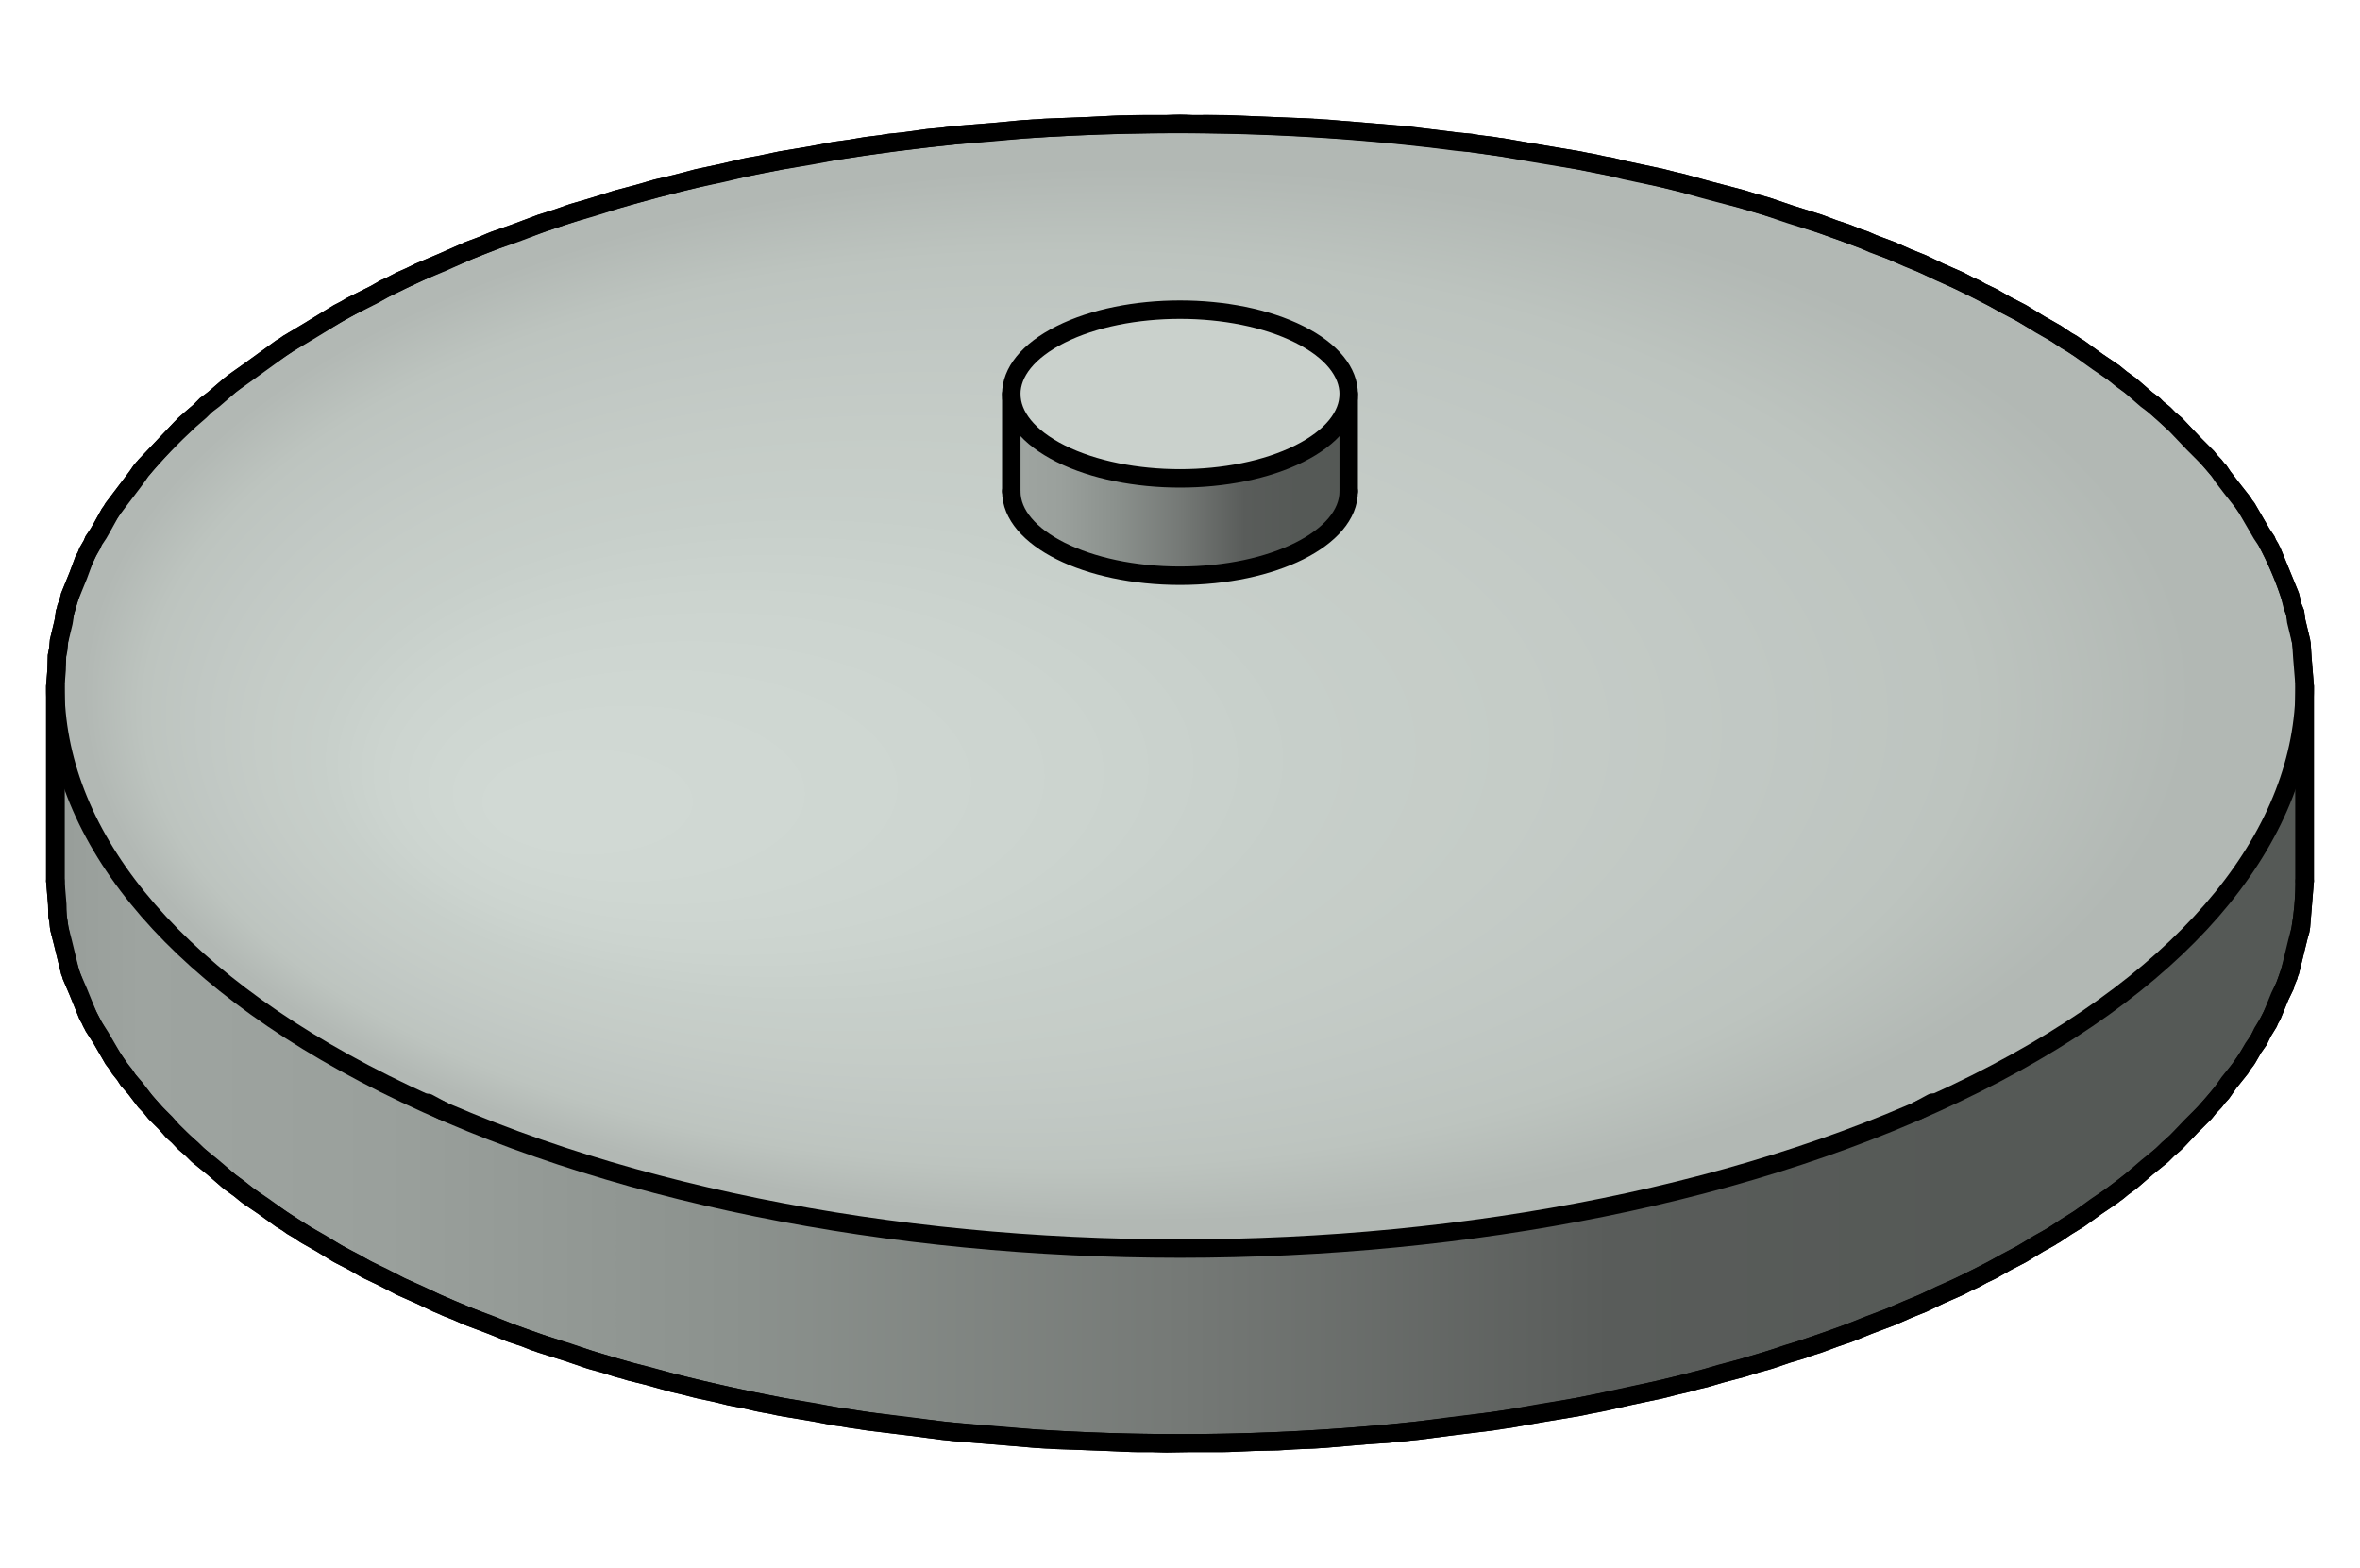
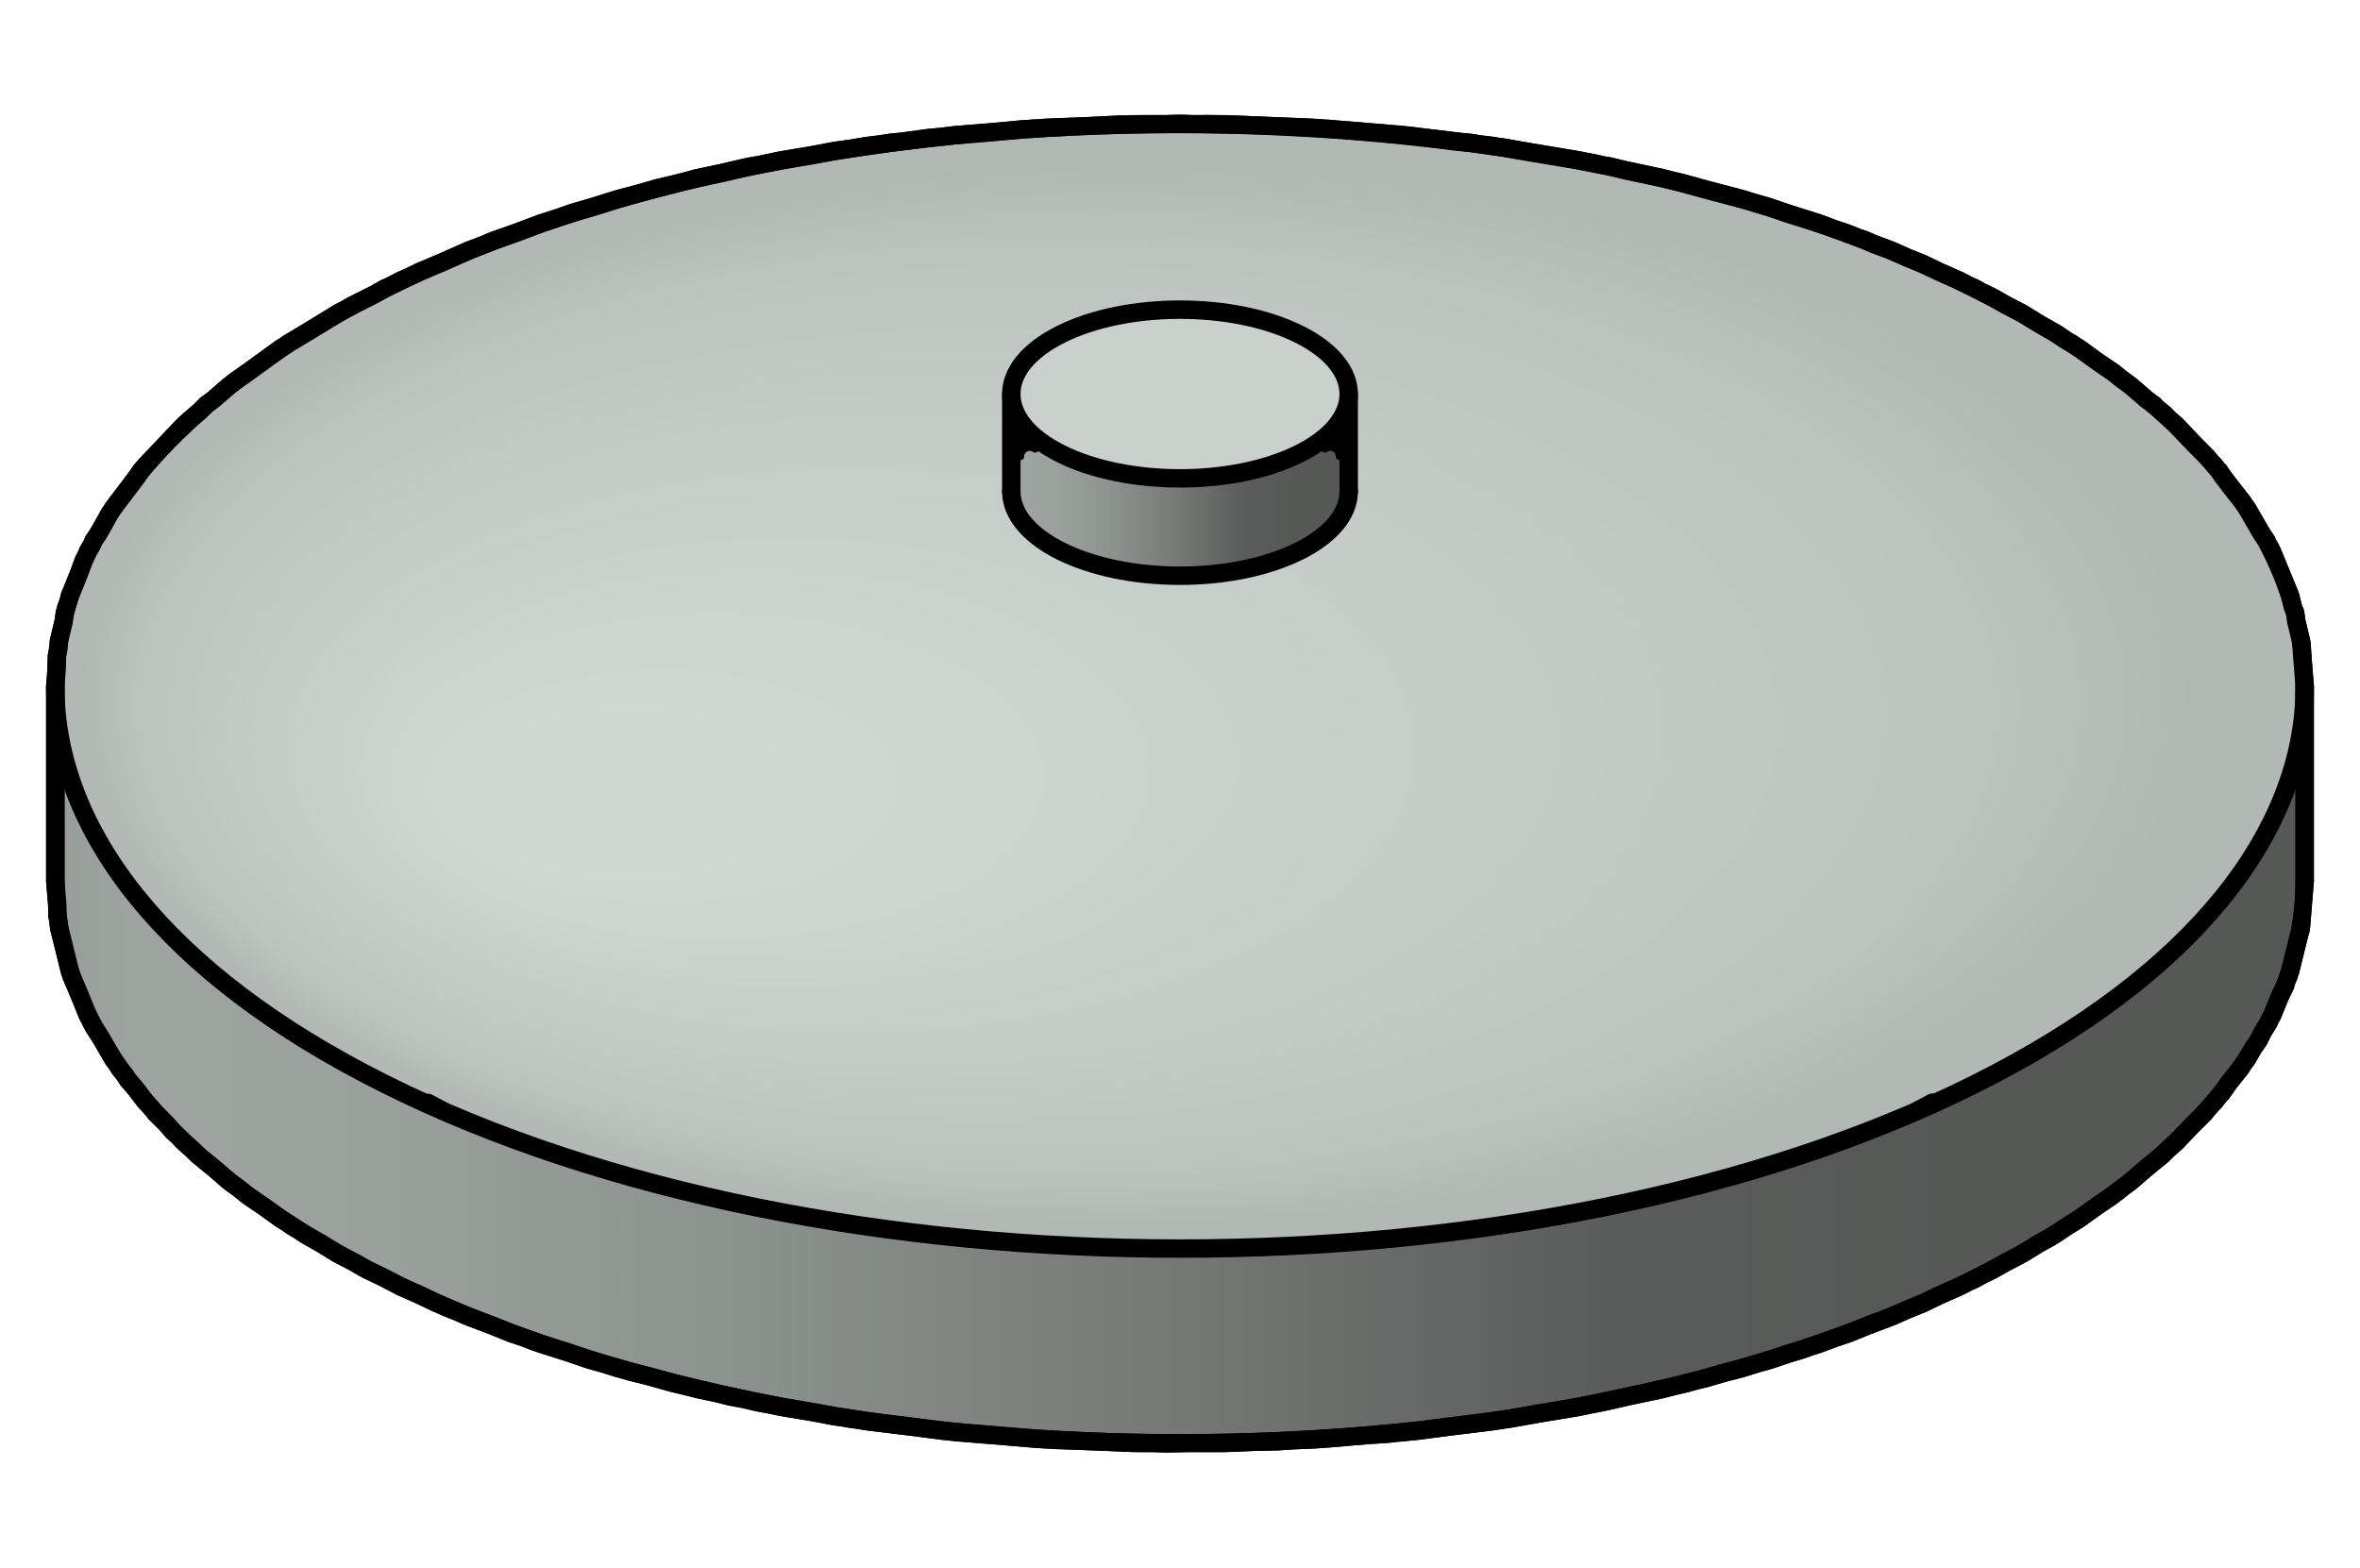
<svg xmlns="http://www.w3.org/2000/svg" viewBox="0 0 256 170" preserveAspectRatio="xMidYMid meet">
  <defs>
    <radialGradient id="g0" gradientUnits="userSpaceOnUse" cx="0" cy="0" r="1" fx="-0.581" fy="0.227" gradientTransform="matrix(122.01 0 0 61.00 128.00 74.43)">
      <stop offset="0.0%" stop-color="#d1d9d4" />
      <stop offset="6.2%" stop-color="#d1d9d4" />
      <stop offset="18.8%" stop-color="#cfd7d2" />
      <stop offset="31.2%" stop-color="#ccd4cf" />
      <stop offset="43.8%" stop-color="#c7cfca" />
      <stop offset="56.2%" stop-color="#c5ccc7" />
      <stop offset="68.8%" stop-color="#c1c8c4" />
      <stop offset="81.2%" stop-color="#bdc4bf" />
      <stop offset="93.8%" stop-color="#b2b8b4" />
      <stop offset="100.0%" stop-color="#b2b8b4" />
    </radialGradient>
    <linearGradient id="g1" gradientUnits="userSpaceOnUse" x1="109.70" y1="48.02" x2="146.30" y2="48.02">
      <stop offset="0.0%" stop-color="#979d99" />
      <stop offset="3.8%" stop-color="#9ea4a0" />
      <stop offset="14.6%" stop-color="#9aa09c" />
      <stop offset="30.9%" stop-color="#8b918d" />
      <stop offset="50.0%" stop-color="#757976" />
      <stop offset="69.1%" stop-color="#595c5a" />
      <stop offset="85.4%" stop-color="#555956" />
      <stop offset="96.2%" stop-color="#555956" />
      <stop offset="100.0%" stop-color="#555956" />
    </linearGradient>
    <linearGradient id="g3" gradientUnits="userSpaceOnUse" x1="6.00" y1="85.00" x2="250.00" y2="85.00">
      <stop offset="0.0%" stop-color="#979d99" />
      <stop offset="3.8%" stop-color="#9ea4a0" />
      <stop offset="14.6%" stop-color="#9aa09c" />
      <stop offset="30.9%" stop-color="#8b918d" />
      <stop offset="50.0%" stop-color="#757976" />
      <stop offset="69.1%" stop-color="#595c5a" />
      <stop offset="85.4%" stop-color="#555956" />
      <stop offset="96.2%" stop-color="#555956" />
      <stop offset="100.0%" stop-color="#555956" />
    </linearGradient>
  </defs>
  <g stroke-linejoin="round">
    <path d="M 63.02 26.81 L 67.00 21.61 A 122.00 61.00 -180.00 0 0 53.73 26.04 L 63.02 26.81 Z M 189.00 21.61 L 192.98 26.81 L 202.27 26.04 A 122.00 61.00 -180.00 0 0 189.00 21.61 Z M 34.66 35.84 L 34.69 35.89 L 34.72 35.94 L 34.76 35.99 L 34.80 36.03 L 34.85 36.06 L 34.90 36.10 L 34.95 36.12 L 35.00 36.15 L 35.06 36.16 L 35.07 36.16 L 34.84 36.30 L 31.23 37.30 A 122.00 61.00 -180.00 0 0 26.56 40.54 L 25.03 41.77 L 25.00 41.80 L 24.96 41.85 L 24.93 41.89 L 24.89 41.94 L 24.87 41.99 L 24.85 42.05 L 24.83 42.10 L 24.82 42.16 L 24.82 42.22 L 24.82 42.28 L 24.83 42.33 L 24.84 42.39 L 24.86 42.45 L 24.88 42.50 L 24.91 42.55 L 24.94 42.60 L 24.98 42.64 L 25.02 42.68 L 25.07 42.72 L 25.11 42.75 L 25.16 42.78 L 25.22 42.80 L 25.27 42.81 L 25.31 42.82 L 25.14 42.97 L 25.14 42.97 L 22.36 43.93 A 122.00 61.00 -180.00 0 0 7.04 66.47 L 7.04 66.47 A 122.00 61.00 -180.00 0 0 22.35 104.94 L 35.55 95.84 L 22.35 104.93 L 43.31 101.64 L 31.22 111.57 L 52.52 106.89 L 31.21 111.57 A 122.00 61.00 -180.00 0 0 112.08 134.92 L 112.08 134.91 A 122.00 61.00 -180.00 0 0 143.92 134.91 L 143.93 134.92 A 122.00 61.00 -180.00 0 0 243.53 94.04 L 245.16 91.35 L 245.84 90.22 A 122.00 61.00 -180.00 0 0 248.96 66.47 L 248.96 66.47 A 122.00 61.00 -180.00 0 0 240.71 51.09 L 240.72 51.09 A 122.00 61.00 -180.00 0 0 233.65 43.93 L 230.76 42.93 L 230.64 42.83 L 230.67 42.83 L 230.73 42.81 L 230.78 42.80 L 230.84 42.78 L 230.89 42.75 L 230.94 42.72 L 230.98 42.68 L 231.02 42.64 L 231.06 42.60 L 231.09 42.55 L 231.12 42.50 L 231.14 42.45 L 231.16 42.39 L 231.17 42.33 L 231.18 42.28 L 231.18 42.22 L 231.18 42.16 L 231.17 42.10 L 231.15 42.05 L 231.13 41.99 L 231.10 41.94 L 231.07 41.89 L 231.04 41.85 L 231.00 41.80 L 230.97 41.77 L 229.44 40.54 A 122.00 61.00 -180.00 0 0 224.77 37.30 L 221.27 36.33 L 220.96 36.15 L 221.00 36.15 L 221.05 36.12 L 221.10 36.10 L 221.15 36.06 L 221.20 36.03 L 221.24 35.99 L 221.28 35.94 L 221.31 35.89 L 221.34 35.84 L 221.37 35.79 L 221.39 35.73 L 221.40 35.67 L 221.41 35.61 L 221.41 35.55 L 221.40 35.49 L 221.39 35.44 L 221.37 35.38 L 221.35 35.33 L 221.32 35.27 L 221.29 35.22 L 221.25 35.18 L 221.21 35.13 L 221.17 35.10 A 122.00 61.00 -180.00 0 0 202.27 26.04 L 203.48 31.41 L 202.27 26.04 L 192.98 26.81 L 189.00 21.61 L 186.31 22.07 L 186.37 22.06 L 186.42 22.04 L 186.48 22.02 L 186.53 21.99 L 186.57 21.96 L 186.62 21.92 L 186.66 21.88 L 186.70 21.83 L 186.73 21.79 L 186.75 21.73 L 186.78 21.68 L 186.79 21.62 L 186.80 21.57 L 186.81 21.51 L 186.81 21.45 L 186.80 21.39 L 186.79 21.34 L 186.77 21.28 L 186.75 21.23 L 186.72 21.18 L 186.69 21.13 L 186.66 21.08 L 186.62 21.04 L 186.57 21.00 L 186.52 20.97 L 186.47 20.94 L 186.42 20.92 A 122.00 61.00 -180.00 0 0 163.58 16.13 L 163.52 16.14 L 163.47 16.15 L 163.41 16.17 L 163.35 16.19 L 163.30 16.22 L 163.25 16.25 L 163.21 16.29 L 163.17 16.33 L 163.13 16.38 L 163.09 16.42 L 163.07 16.48 L 163.04 16.53 L 163.03 16.59 L 163.02 16.64 L 163.01 16.70 L 163.01 16.76 L 163.02 16.82 L 163.03 16.88 L 163.05 16.94 L 163.07 16.99 L 163.09 17.03 L 162.90 17.00 L 162.69 16.97 L 162.69 16.97 L 159.57 15.51 L 155.63 17.60 L 159.57 15.51 A 122.00 61.00 -180.00 0 0 96.43 15.51 L 100.37 17.60 L 96.43 15.51 L 93.18 17.03 L 92.89 17.07 L 92.90 17.04 L 92.93 16.99 L 92.95 16.94 L 92.97 16.88 L 92.98 16.82 L 92.99 16.76 L 92.99 16.70 L 92.98 16.64 L 92.97 16.59 L 92.95 16.53 L 92.93 16.48 L 92.91 16.42 L 92.87 16.38 L 92.83 16.33 L 92.79 16.29 L 92.75 16.25 L 92.70 16.22 L 92.65 16.19 L 92.59 16.17 L 92.53 16.15 L 92.48 16.14 L 92.42 16.13 A 122.00 61.00 -180.00 0 0 69.58 20.92 L 69.53 20.94 L 69.48 20.97 L 69.43 21.00 L 69.38 21.04 L 69.34 21.08 L 69.31 21.13 L 69.28 21.18 L 69.25 21.23 L 69.23 21.28 L 69.21 21.34 L 69.20 21.39 L 69.19 21.45 L 69.19 21.51 L 69.20 21.57 L 69.21 21.62 L 69.22 21.68 L 69.25 21.73 L 69.27 21.79 L 69.30 21.83 L 69.34 21.88 L 69.38 21.92 L 69.42 21.96 L 69.47 21.99 L 69.52 22.02 L 69.58 22.04 L 69.63 22.06 L 69.69 22.07 L 67.00 21.61 L 63.02 26.81 L 53.73 26.04 L 52.52 31.41 L 53.73 26.04 A 122.00 61.00 -180.00 0 0 34.83 35.10 L 34.79 35.13 L 34.75 35.18 L 34.71 35.22 L 34.68 35.27 L 34.65 35.33 L 34.63 35.38 L 34.61 35.44 L 34.60 35.49 L 34.59 35.55 L 34.59 35.61 L 34.60 35.67 L 34.61 35.73 L 34.63 35.79 L 34.66 35.84 Z M 109.70 53.30 L 109.70 52.13 L 109.70 51.12 L 109.70 50.35 L 109.70 49.85 L 109.70 49.59 L 109.70 49.51 L 109.70 46.18 L 109.70 46.12 L 109.71 46.06 L 109.73 46.00 L 109.75 45.95 L 109.77 45.90 L 109.80 45.84 L 109.84 45.80 L 109.88 45.75 L 109.92 45.71 L 109.97 45.68 L 110.02 45.65 L 110.07 45.62 L 110.13 45.60 L 110.18 45.59 L 110.24 45.58 L 110.30 45.58 L 110.36 45.58 L 110.42 45.59 L 110.47 45.60 L 110.53 45.62 L 110.58 45.65 L 110.63 45.68 A 18.30 9.15 180.00 0 0 110.79 45.84 A 18.30 9.15 180.00 0 1 110.02 41.11 L 109.43 41.21 L 110.06 41.00 A 18.30 9.15 180.00 0 1 131.39 33.76 A 18.30 9.15 180.00 0 1 145.95 41.00 L 146.57 41.21 L 145.99 41.11 A 18.30 9.15 180.00 0 1 145.07 46.02 A 18.30 9.15 180.00 0 0 145.35 45.69 L 145.40 45.66 L 145.45 45.63 L 145.51 45.61 L 145.57 45.59 L 145.62 45.58 L 145.69 45.58 L 145.75 45.58 L 145.80 45.59 L 145.86 45.60 L 145.92 45.62 L 145.97 45.65 L 146.03 45.67 L 146.07 45.71 L 146.12 45.75 L 146.16 45.79 L 146.20 45.84 L 146.23 45.89 L 146.25 45.95 L 146.27 46.00 L 146.29 46.06 L 146.30 46.12 L 146.30 46.18 L 146.30 48.81 L 146.30 49.51 L 146.30 49.59 L 146.30 49.85 L 146.30 50.35 L 146.30 51.12 L 146.30 52.13 L 146.30 53.30 A 18.30 9.15 180.00 0 1 128.00 62.45 A 18.30 9.15 180.00 0 1 109.70 53.30 Z M 30.81 111.29 L 31.24 111.55 L 43.31 101.64 L 22.44 104.92 L 23.93 106.21 L 25.63 107.57 L 29.37 110.28 L 30.81 111.29 Z" fill="url(#g0)" fill-rule="evenodd" stroke="url(#g0)" stroke-width="0.8" />
    <path d="M 146.30 53.30 L 146.30 46.18 L 146.30 46.12 L 146.29 46.06 L 146.27 46.00 L 146.25 45.95 L 146.23 45.89 L 146.20 45.84 L 146.16 45.79 L 146.12 45.75 L 146.07 45.71 L 146.03 45.67 L 145.97 45.65 L 145.92 45.62 L 145.86 45.60 L 145.80 45.59 L 145.75 45.58 L 145.69 45.58 L 145.62 45.58 L 145.57 45.59 L 145.51 45.61 L 145.45 45.63 L 145.40 45.66 L 145.35 45.69 A 18.30 9.15 180.00 0 1 122.39 51.45 A 18.30 9.15 180.00 0 1 117.53 50.24 L 117.50 50.23 A 18.30 9.15 180.00 0 1 110.63 45.68 L 110.58 45.65 L 110.53 45.62 L 110.47 45.60 L 110.42 45.59 L 110.36 45.58 L 110.30 45.58 L 110.24 45.58 L 110.18 45.59 L 110.13 45.60 L 110.07 45.62 L 110.02 45.65 L 109.97 45.68 L 109.92 45.71 L 109.88 45.75 L 109.84 45.80 L 109.80 45.84 L 109.77 45.90 L 109.75 45.95 L 109.73 46.00 L 109.71 46.06 L 109.70 46.12 L 109.70 46.18 L 109.70 53.30 A 18.30 9.15 180.00 0 0 127.52 62.45 A 18.30 9.15 180.00 0 0 146.24 54.04 A 18.30 9.15 180.00 0 0 146.30 53.30 Z" fill="url(#g1)" fill-rule="evenodd" stroke="url(#g1)" stroke-width="0.8" />
    <path d="M 144.18 47.01 A 18.30 9.15 180.00 0 0 137.74 34.99 A 18.30 9.15 180.00 0 0 113.28 37.30 A 18.30 9.15 180.00 0 0 116.06 49.67 A 18.30 9.15 180.00 0 0 140.94 49.21 A 18.30 9.15 180.00 0 0 144.18 47.01 Z" fill="#cad1cc" fill-rule="evenodd" stroke="#cad1cc" stroke-width="0.8" />
    <path d="M 250.00 95.57 L 250.00 82.97 L 250.00 82.91 L 249.99 82.85 L 249.97 82.79 L 249.96 82.74 L 249.93 82.69 L 249.90 82.64 L 249.87 82.59 L 249.83 82.55 L 249.78 82.50 L 249.74 82.47 L 249.69 82.44 L 249.63 82.41 L 249.58 82.39 L 249.52 82.38 L 249.47 82.37 L 249.41 82.37 L 249.35 82.37 L 249.29 82.38 L 249.24 82.39 L 249.18 82.41 L 249.13 82.43 L 249.08 82.46 L 249.03 82.50 L 248.98 82.53 L 248.94 82.58 A 122.00 61.00 -180.00 0 1 248.83 82.77 L 248.60 83.47 L 248.42 84.22 L 248.08 85.06 L 247.66 86.33 L 246.86 88.05 L 246.46 89.03 A 122.00 61.00 -180.00 0 1 245.77 90.33 L 245.70 90.33 L 243.72 93.75 L 242.73 95.06 L 242.74 95.09 L 240.71 97.78 A 122.00 61.00 -180.00 0 1 240.24 98.34 L 239.41 99.22 L 237.42 101.41 A 122.00 61.00 -180.00 0 1 236.03 102.78 L 235.06 103.61 L 233.65 104.94 L 232.06 106.21 L 231.11 107.04 A 122.00 61.00 -180.00 0 1 229.44 108.33 L 226.63 110.28 L 225.53 111.08 A 122.00 61.00 -180.00 0 1 143.93 134.92 L 143.92 134.91 A 122.00 61.00 -180.00 0 1 112.08 134.91 L 112.08 134.92 A 122.00 61.00 -180.00 0 1 31.21 111.57 L 31.25 111.56 A 122.00 61.00 -180.00 0 1 24.89 107.04 L 22.44 104.92 L 22.35 104.93 L 22.41 104.89 L 22.35 104.94 L 20.93 103.61 L 19.97 102.78 A 122.00 61.00 -180.00 0 1 18.58 101.41 L 16.59 99.22 L 15.76 98.34 A 122.00 61.00 -180.00 0 1 10.35 90.53 L 10.38 90.48 L 10.22 90.19 L 9.84 89.54 A 122.00 61.00 -180.00 0 1 9.54 89.03 L 8.12 85.53 L 8.08 85.53 L 7.92 85.06 L 7.58 84.22 L 7.40 83.47 L 7.17 82.77 A 122.00 61.00 -180.00 0 1 7.06 82.58 L 7.02 82.53 L 6.97 82.50 L 6.92 82.46 L 6.87 82.43 L 6.82 82.41 L 6.76 82.39 L 6.71 82.38 L 6.65 82.37 L 6.59 82.37 L 6.53 82.37 L 6.48 82.38 L 6.42 82.39 L 6.37 82.41 L 6.31 82.44 L 6.26 82.47 L 6.22 82.50 L 6.17 82.55 L 6.13 82.59 L 6.10 82.64 L 6.07 82.69 L 6.04 82.74 L 6.03 82.79 L 6.01 82.85 L 6.00 82.91 L 6.00 82.97 L 6.00 95.57 A 122.00 61.00 180.00 0 0 123.09 156.52 A 122.00 61.00 180.00 0 0 249.60 100.47 A 122.00 61.00 180.00 0 0 250.00 95.57 Z" fill="url(#g3)" fill-rule="evenodd" stroke="url(#g3)" stroke-width="0.8" />
+     <path d="M 111.16 48.67 L 111.25 48.62 L 111.34 48.58 L 111.43 48.54 L 111.53 48.52 L 111.63 48.51 L 111.73 48.51 L 111.83 48.52 L 111.93 48.53 L 112.02 48.56 L 112.12 48.60 L 112.20 48.64 L 112.29 48.70 L 112.24 48.66 L 112.23 48.65 L 112.05 48.52 L 112.03 48.51 L 111.86 48.37 L 111.85 48.36 L 111.68 48.23 L 111.67 48.21 L 111.50 48.08 L 111.49 48.06 L 111.33 47.92 L 111.32 47.91 L 111.17 47.77 L 111.15 47.76 L 111.00 47.61 L 110.99 47.60 L 110.84 47.45 L 110.83 47.44 L 110.70 47.30 L 110.70 49.51 L 110.70 49.41 L 110.72 49.31 L 110.75 49.21 L 110.78 49.12 L 110.82 49.03 L 110.88 48.94 L 110.94 48.86 L 111.00 48.79 L 111.08 48.72 L 111.16 48.67 Z" fill="#000000" fill-rule="evenodd" stroke="#000000" stroke-width="0.8" />
+     <path d="M 144.66 48.58 L 144.75 48.62 L 144.84 48.67 L 144.92 48.72 L 145.00 48.79 L 145.06 48.86 L 145.12 48.94 L 145.18 49.03 L 145.22 49.12 L 145.25 49.21 L 145.28 49.31 L 145.29 49.41 L 145.30 49.51 L 145.30 47.30 L 145.17 47.44 L 145.16 47.45 L 145.01 47.60 L 145.00 47.61 L 144.85 47.76 L 144.84 47.77 L 144.68 47.91 L 144.67 47.92 L 144.51 48.06 L 144.50 48.08 L 144.33 48.21 L 144.32 48.23 L 144.15 48.36 L 144.14 48.37 L 143.97 48.51 L 143.95 48.52 L 143.77 48.65 L 143.76 48.66 L 143.71 48.70 L 143.80 48.64 L 143.88 48.60 L 143.98 48.56 L 144.07 48.53 L 144.17 48.52 L 144.27 48.51 L 144.37 48.51 L 144.47 48.52 L 144.57 48.54 L 144.66 48.58 Z" fill="#000000" fill-rule="evenodd" stroke="#000000" stroke-width="0.8" />
  </g>
  <defs>
    <clipPath id="sclip">
      <path d="M 6.64 105.69 L 6.64 105.72 L 6.74 105.94 L 6.81 106.20 L 7.56 107.95 L 8.64 110.61 L 8.88 111.02 L 9.05 111.40 L 9.18 111.62 L 9.27 111.83 L 10.03 113.01 L 10.11 113.12 L 11.45 115.44 L 11.84 115.96 L 12.15 116.46 L 12.71 117.16 L 13.09 117.75 L 13.92 118.70 L 15.00 120.12 L 15.60 120.75 L 16.09 121.36 L 17.24 122.51 L 18.04 123.42 L 18.62 123.94 L 19.28 124.64 L 20.12 125.37 L 20.82 126.06 L 22.46 127.39 L 23.50 128.29 L 24.08 128.80 L 24.17 128.87 L 24.26 128.95 L 25.38 129.76 L 26.32 130.53 L 28.04 131.69 L 29.91 133.04 L 30.63 133.48 L 31.13 133.84 L 31.81 134.24 L 32.55 134.74 L 34.30 135.73 L 36.19 136.89 L 37.93 137.79 L 38.01 137.84 L 39.14 138.50 L 39.30 138.57 L 39.46 138.66 L 41.21 139.50 L 43.05 140.46 L 45.17 141.40 L 46.99 142.27 L 47.57 142.51 L 48.02 142.72 L 49.09 143.14 L 50.46 143.74 L 52.96 144.68 L 55.11 145.55 L 56.58 146.04 L 57.69 146.48 L 58.00 146.57 L 58.37 146.71 L 61.28 147.63 L 63.74 148.47 L 65.20 148.87 L 66.72 149.35 L 67.48 149.55 L 68.05 149.73 L 70.11 150.24 L 72.83 151.00 L 74.12 151.30 L 75.47 151.65 L 77.54 152.09 L 79.00 152.45 L 80.48 152.73 L 82.31 153.15 L 83.41 153.34 L 84.55 153.59 L 88.22 154.20 L 90.43 154.62 L 91.21 154.72 L 92.12 154.88 L 93.01 155.00 L 93.91 155.15 L 98.66 155.73 L 102.20 156.19 L 102.20 156.19 L 102.21 156.19 L 102.41 156.21 L 102.84 156.25 L 103.50 156.33 L 109.01 156.78 L 112.44 157.07 L 112.84 157.09 L 113.23 157.12 L 113.82 157.14 L 114.28 157.18 L 116.37 157.25 L 120.27 157.40 L 122.80 157.51 L 122.94 157.51 L 123.07 157.52 L 125.02 157.52 L 126.47 157.56 L 128.90 157.52 L 132.93 157.52 L 133.06 157.51 L 133.20 157.51 L 135.82 157.40 L 136.41 157.38 L 138.68 157.33 L 140.39 157.22 L 142.76 157.12 L 143.16 157.09 L 143.56 157.07 L 146.93 156.78 L 148.37 156.66 L 150.78 156.50 L 151.52 156.41 L 152.50 156.33 L 153.16 156.25 L 153.81 156.19 L 157.31 155.74 L 162.09 155.15 L 162.40 155.09 L 162.65 155.06 L 163.20 154.97 L 163.88 154.88 L 167.16 154.30 L 171.45 153.59 L 172.59 153.34 L 173.69 153.15 L 173.94 153.09 L 174.18 153.05 L 175.90 152.65 L 176.75 152.45 L 180.53 151.65 L 181.88 151.30 L 183.17 151.00 L 184.29 150.69 L 185.26 150.46 L 186.90 149.98 L 189.28 149.35 L 190.81 148.87 L 192.26 148.47 L 194.19 147.81 L 195.78 147.34 L 196.56 147.05 L 197.63 146.71 L 199.30 146.09 L 200.89 145.55 L 203.04 144.68 L 205.53 143.74 L 205.58 143.72 L 205.63 143.70 L 206.01 143.53 L 207.31 142.96 L 209.01 142.27 L 210.84 141.39 L 212.95 140.46 L 213.92 139.96 L 214.72 139.59 L 215.50 139.16 L 216.54 138.66 L 218.06 137.80 L 219.81 136.89 L 221.62 135.78 L 222.95 135.04 L 223.17 134.89 L 223.45 134.74 L 224.66 133.92 L 226.09 133.04 L 227.96 131.69 L 229.67 130.53 L 229.97 130.29 L 230.25 130.10 L 230.86 129.59 L 231.74 128.95 L 233.54 127.39 L 235.18 126.06 L 235.88 125.36 L 235.98 125.28 L 236.55 124.79 L 236.62 124.72 L 236.72 124.64 L 238.42 122.85 L 239.91 121.36 L 240.40 120.75 L 241.00 120.12 L 241.40 119.60 L 241.78 119.19 L 242.59 118.03 L 243.85 116.46 L 244.16 115.96 L 244.56 115.44 L 245.27 114.20 L 245.88 113.33 L 246.30 112.46 L 246.95 111.40 L 247.12 111.01 L 247.35 110.61 L 248.22 108.49 L 248.81 107.26 L 248.95 106.77 L 249.19 106.20 L 249.26 105.93 L 249.37 105.66 L 250.15 102.48 L 250.32 101.79 L 250.53 101.05 L 250.53 100.98 L 250.55 100.91 L 250.56 100.77 L 250.59 100.63 L 251.00 95.61 L 251.00 74.39 L 250.75 71.28 L 250.65 69.69 L 250.61 69.53 L 250.59 69.37 L 250.07 67.19 L 249.94 66.22 L 249.66 65.52 L 249.39 64.39 L 249.36 64.30 L 249.22 63.95 L 247.35 59.39 L 247.25 59.22 L 247.18 59.05 L 246.87 58.52 L 246.73 58.18 L 246.18 57.36 L 244.56 54.56 L 244.30 54.23 L 244.10 53.90 L 242.81 52.26 L 241.95 51.13 L 241.49 50.45 L 241.26 50.22 L 241.00 49.88 L 240.54 49.39 L 240.16 48.92 L 238.64 47.39 L 236.72 45.36 L 235.99 44.74 L 235.41 44.15 L 234.67 43.55 L 234.31 43.18 L 233.47 42.55 L 231.74 41.05 L 230.71 40.30 L 229.86 39.61 L 228.10 38.42 L 226.09 36.96 L 225.56 36.63 L 225.33 36.46 L 224.67 36.08 L 223.56 35.33 L 221.78 34.32 L 219.81 33.11 L 218.06 32.20 L 216.57 31.35 L 215.37 30.78 L 214.72 30.41 L 214.05 30.11 L 212.95 29.54 L 210.75 28.57 L 208.93 27.69 L 207.30 27.04 L 205.54 26.26 L 203.52 25.50 L 202.63 25.11 L 201.92 24.87 L 200.69 24.38 L 199.20 23.88 L 197.63 23.29 L 194.49 22.30 L 191.93 21.43 L 190.63 21.07 L 189.28 20.65 L 185.56 19.67 L 182.69 18.88 L 181.65 18.64 L 180.53 18.35 L 176.47 17.48 L 174.89 17.10 L 174.13 16.97 L 173.06 16.73 L 172.27 16.59 L 171.45 16.42 L 166.26 15.55 L 163.09 15.00 L 162.60 14.94 L 162.09 14.85 L 160.52 14.66 L 159.71 14.52 L 158.09 14.36 L 155.31 14.02 L 152.87 13.71 L 152.68 13.70 L 152.50 13.67 L 145.39 13.09 L 143.99 12.96 L 143.47 12.94 L 142.76 12.88 L 142.61 12.88 L 142.47 12.86 L 140.26 12.78 L 132.93 12.48 L 132.41 12.48 L 131.95 12.47 L 129.41 12.48 L 128.00 12.43 L 126.48 12.48 L 123.07 12.48 L 122.20 12.52 L 121.41 12.52 L 118.04 12.69 L 113.23 12.88 L 112.53 12.94 L 112.01 12.96 L 111.52 13.00 L 110.92 13.03 L 107.63 13.34 L 103.50 13.67 L 101.98 13.86 L 100.56 13.99 L 97.79 14.37 L 96.29 14.52 L 95.48 14.66 L 93.91 14.85 L 92.07 15.16 L 90.39 15.39 L 87.73 15.89 L 84.55 16.42 L 82.46 16.86 L 82.12 16.93 L 81.11 17.10 L 80.84 17.16 L 80.50 17.23 L 78.16 17.78 L 75.47 18.35 L 73.11 18.97 L 70.96 19.48 L 68.99 20.05 L 66.72 20.65 L 64.13 21.46 L 61.84 22.13 L 60.22 22.70 L 58.37 23.29 L 55.60 24.33 L 53.54 25.05 L 53.38 25.11 L 53.34 25.12 L 53.20 25.17 L 51.93 25.71 L 50.46 26.26 L 47.55 27.55 L 45.11 28.58 L 44.15 29.05 L 43.05 29.54 L 41.95 30.11 L 41.28 30.41 L 40.18 31.04 L 40.02 31.12 L 37.62 32.32 L 36.96 32.71 L 36.19 33.11 L 32.99 35.07 L 30.80 36.38 L 30.70 36.44 L 30.67 36.46 L 30.55 36.55 L 30.39 36.66 L 29.91 36.96 L 26.49 39.44 L 24.68 40.72 L 24.50 40.88 L 24.27 41.05 L 22.53 42.55 L 21.69 43.18 L 21.02 43.86 L 19.94 44.79 L 19.32 45.32 L 19.30 45.35 L 19.29 45.36 L 15.00 49.88 L 14.90 50.01 L 14.77 50.14 L 14.64 50.31 L 14.51 50.45 L 14.14 50.99 L 13.68 51.62 L 11.45 54.56 L 11.26 54.88 L 11.05 55.17 L 10.13 56.83 L 9.82 57.36 L 9.27 58.18 L 9.09 58.62 L 8.64 59.39 L 8.44 59.90 L 8.19 60.35 L 7.56 62.05 L 6.63 64.34 L 6.46 65.03 L 6.22 65.66 L 6.17 65.94 L 6.06 66.22 L 5.95 67.09 L 5.90 67.32 L 5.41 69.37 L 5.33 70.24 L 5.18 71.05 L 5.14 72.60 L 5.00 74.39 L 5.00 95.61 L 5.21 98.17 L 5.24 99.49 L 5.35 100.00 L 5.41 100.63 L 5.44 100.77 L 5.45 100.91 L 5.86 102.51 L 6.63 105.66 Z" clip-rule="evenodd" />
    </clipPath>
  </defs>
  <g stroke="black" fill="none" stroke-linecap="round" clip-path="url(#sclip)">
    <path d="M 7.75 105.88 L 8.48 107.56 L 9.54 110.16 A 122.00 61.00 180.00 0 0 10.16 111.35 L 10.88 112.47 L 10.96 112.61 L 12.28 114.88 A 122.00 61.00 180.00 0 0 12.97 115.89 L 13.52 116.57 L 13.89 117.14 L 14.70 118.07 L 15.76 119.48 A 122.00 61.00 180.00 0 0 16.83 120.69 L 17.97 121.82 L 18.75 122.72 A 122.00 61.00 180.00 0 0 19.97 123.91 L 20.80 124.63 L 21.49 125.32 L 23.10 126.62 L 24.16 127.53 A 122.00 61.00 180.00 0 0 24.89 128.17 L 25.99 128.97 L 26.92 129.72 L 28.61 130.87 L 30.47 132.21 A 122.00 61.00 180.00 0 0 33.08 133.89 L 34.81 134.87 L 36.68 136.02 L 38.41 136.92 L 38.51 136.97 L 39.61 137.61 A 122.00 61.00 180.00 0 0 39.92 137.77 L 41.66 138.60 L 43.49 139.56 L 45.59 140.49 L 47.40 141.36 A 122.00 61.00 180.00 0 0 50.84 142.82 L 53.33 143.75 L 55.45 144.61 A 122.00 61.00 180.00 0 0 58.70 145.77 L 61.59 146.68 L 64.03 147.51 A 122.00 61.00 180.00 0 0 68.32 148.77 L 70.36 149.28 L 73.08 150.03 A 122.00 61.00 180.00 0 0 84.74 152.60 L 88.40 153.21 L 90.59 153.63 A 122.00 61.00 180.00 0 0 94.06 154.16 L 98.79 154.74 L 102.30 155.20 A 122.00 61.00 180.00 0 0 103.60 155.33 L 109.09 155.78 L 112.50 156.07 A 122.00 61.00 180.00 0 0 153.70 155.20 L 157.19 154.74 L 161.94 154.16 A 122.00 61.00 180.00 0 0 163.72 153.89 L 166.99 153.31 L 171.26 152.60 A 122.00 61.00 180.00 0 0 175.67 151.67 L 176.54 151.48 L 180.30 150.68 A 122.00 61.00 180.00 0 0 185.01 149.50 L 186.63 149.01 L 189.00 148.39 A 122.00 61.00 180.00 0 0 191.97 147.51 L 193.89 146.86 L 195.46 146.39 A 122.00 61.00 180.00 0 0 200.54 144.61 L 202.68 143.75 L 205.16 142.82 A 122.00 61.00 180.00 0 0 205.60 142.62 L 206.92 142.04 L 208.60 141.36 L 210.42 140.48 L 212.51 139.56 A 122.00 61.00 180.00 0 0 216.08 137.77 L 217.59 136.92 L 219.32 136.02 L 221.12 134.91 L 222.43 134.19 A 122.00 61.00 180.00 0 0 222.92 133.89 L 224.12 133.08 L 225.53 132.21 L 227.38 130.87 L 229.08 129.72 A 122.00 61.00 180.00 0 0 231.11 128.17 L 232.90 126.62 L 234.51 125.32 L 235.20 124.63 L 235.33 124.52 A 122.00 61.00 180.00 0 0 236.03 123.91 L 237.70 122.15 L 239.17 120.69 A 122.00 61.00 180.00 0 0 241.00 118.56 L 241.79 117.43 L 243.03 115.89 A 122.00 61.00 180.00 0 0 243.72 114.88 L 244.43 113.66 L 245.02 112.82 L 245.42 111.98 L 246.06 110.94 A 122.00 61.00 180.00 0 0 246.46 110.16 L 247.30 108.09 L 247.87 106.91 A 122.00 61.00 180.00 0 0 248.42 105.35 L 249.18 102.23 L 249.36 101.53 L 249.54 100.88 A 122.00 61.00 180.00 0 0 250.00 95.57 L 250.00 74.44 L 249.75 71.36 L 249.65 69.84 A 122.00 61.00 -180.00 0 0 249.60 69.53 L 249.08 67.37 L 248.96 66.47 L 248.71 65.82 L 248.42 64.65 A 122.00 61.00 -180.00 0 0 245.84 58.65 L 245.33 57.89 L 243.72 55.12 A 122.00 61.00 -180.00 0 0 243.28 54.47 L 242.02 52.87 L 241.13 51.71 L 240.72 51.09 A 122.00 61.00 -180.00 0 0 239.42 49.58 L 237.92 48.08 L 236.03 46.09 A 122.00 61.00 -180.00 0 0 233.65 43.94 L 232.84 43.33 L 231.11 41.83 L 230.10 41.10 L 229.26 40.41 L 227.53 39.23 L 225.53 37.79 A 122.00 61.00 -180.00 0 0 224.78 37.30 L 224.14 36.93 L 223.03 36.18 L 221.27 35.18 L 219.32 33.98 L 217.58 33.08 L 216.10 32.24 A 122.00 61.00 -180.00 0 0 212.51 30.44 L 210.33 29.47 L 208.52 28.61 L 206.91 27.96 L 205.16 27.18 L 203.14 26.43 L 202.27 26.04 A 122.00 61.00 -180.00 0 0 197.30 24.23 L 194.18 23.25 L 191.63 22.39 A 122.00 61.00 -180.00 0 0 189.00 21.61 L 185.30 20.64 L 182.45 19.85 A 122.00 61.00 -180.00 0 0 180.30 19.32 L 176.24 18.46 L 174.69 18.08 A 122.00 61.00 -180.00 0 0 171.26 17.40 L 166.10 16.54 L 162.94 15.99 A 122.00 61.00 -180.00 0 0 159.57 15.51 L 157.98 15.36 L 155.19 15.01 A 122.00 61.00 -180.00 0 0 110.99 14.03 L 107.72 14.33 L 103.60 14.67 A 122.00 61.00 -180.00 0 0 90.55 16.38 L 87.90 16.87 L 84.74 17.40 A 122.00 61.00 -180.00 0 0 80.71 18.20 L 78.38 18.75 L 75.70 19.32 A 122.00 61.00 -180.00 0 0 67.00 21.61 L 64.42 22.42 L 62.14 23.09 A 122.00 61.00 -180.00 0 0 58.70 24.23 L 55.95 25.27 L 53.87 26.00 A 122.00 61.00 -180.00 0 0 50.84 27.18 L 47.94 28.47 L 45.52 29.48 A 122.00 61.00 -180.00 0 0 41.73 31.30 L 40.66 31.91 L 40.47 32.01 L 38.10 33.20 A 122.00 61.00 -180.00 0 0 36.68 33.98 L 33.51 35.92 L 31.34 37.21 A 122.00 61.00 -180.00 0 0 30.47 37.79 L 27.07 40.25 L 25.30 41.51 A 122.00 61.00 -180.00 0 0 24.89 41.83 L 23.16 43.33 L 22.35 43.94 L 21.70 44.59 L 20.59 45.55 A 122.00 61.00 -180.00 0 0 15.28 51.09 L 14.96 51.57 L 14.48 52.22 L 12.28 55.12 A 122.00 61.00 -180.00 0 0 11.89 55.71 L 11.00 57.32 L 10.67 57.89 L 10.16 58.65 L 9.99 59.06 L 9.54 59.84 A 122.00 61.00 -180.00 0 0 9.10 60.77 L 8.49 62.42 L 7.58 64.65 A 122.00 61.00 -180.00 0 0 7.04 66.47 L 6.93 67.25 L 6.88 67.54 L 6.40 69.53 L 6.33 70.38 L 6.18 71.16 L 6.14 72.65 L 6.00 74.44 L 6.00 95.57 L 6.21 98.12 L 6.24 99.37 A 122.00 61.00 180.00 0 0 6.44 100.74 L 6.83 102.27 L 7.58 105.35 A 122.00 61.00 180.00 0 0 7.75 105.88 Z" stroke-width="2.00" stroke-linejoin="miter" stroke-miterlimit="5" />
    <line x1="146.30" y1="42.74" x2="146.30" y2="53.30" stroke-width="2.00" />
    <line x1="109.70" y1="42.74" x2="109.70" y2="53.30" stroke-width="2.00" />
    <line x1="250.00" y1="74.43" x2="250.00" y2="95.57" stroke-width="2.00" />
    <line x1="6.00" y1="74.43" x2="6.00" y2="95.57" stroke-width="2.00" />
    <path d="M 214.27 117.57 A 122.00 61.00 -180.00 0 0 214.27 31.30 A 122.00 61.00 -180.00 0 0 41.73 31.30 A 122.00 61.00 -180.00 0 0 41.73 117.57 A 122.00 61.00 -180.00 0 0 214.27 117.57" stroke-width="2.00" />
    <path d="M 209.62 119.61 A 109.80 54.90 180.00 0 1 208.01 120.48" stroke-width="2.00" />
    <path d="M 47.99 120.48 A 109.80 54.90 180.00 0 1 46.43 119.64" stroke-width="2.00" />
    <path d="M 146.30 53.30 A 18.30 9.15 180.00 0 1 128.00 62.45 A 18.30 9.15 180.00 0 1 109.70 53.30" stroke-width="2.00" />
    <path d="M 140.94 49.21 A 18.30 9.15 180.00 0 0 140.94 36.27 A 18.30 9.15 180.00 0 0 115.06 36.27 A 18.30 9.15 180.00 0 0 115.06 49.21 A 18.30 9.15 180.00 0 0 140.94 49.21" stroke-width="2.00" />
    <path d="M 250.00 95.57 A 122.00 61.00 180.00 0 1 189.00 148.39 A 122.00 61.00 180.00 0 1 67.00 148.39 A 122.00 61.00 180.00 0 1 6.00 95.57" stroke-width="2.00" />
  </g>
</svg>
